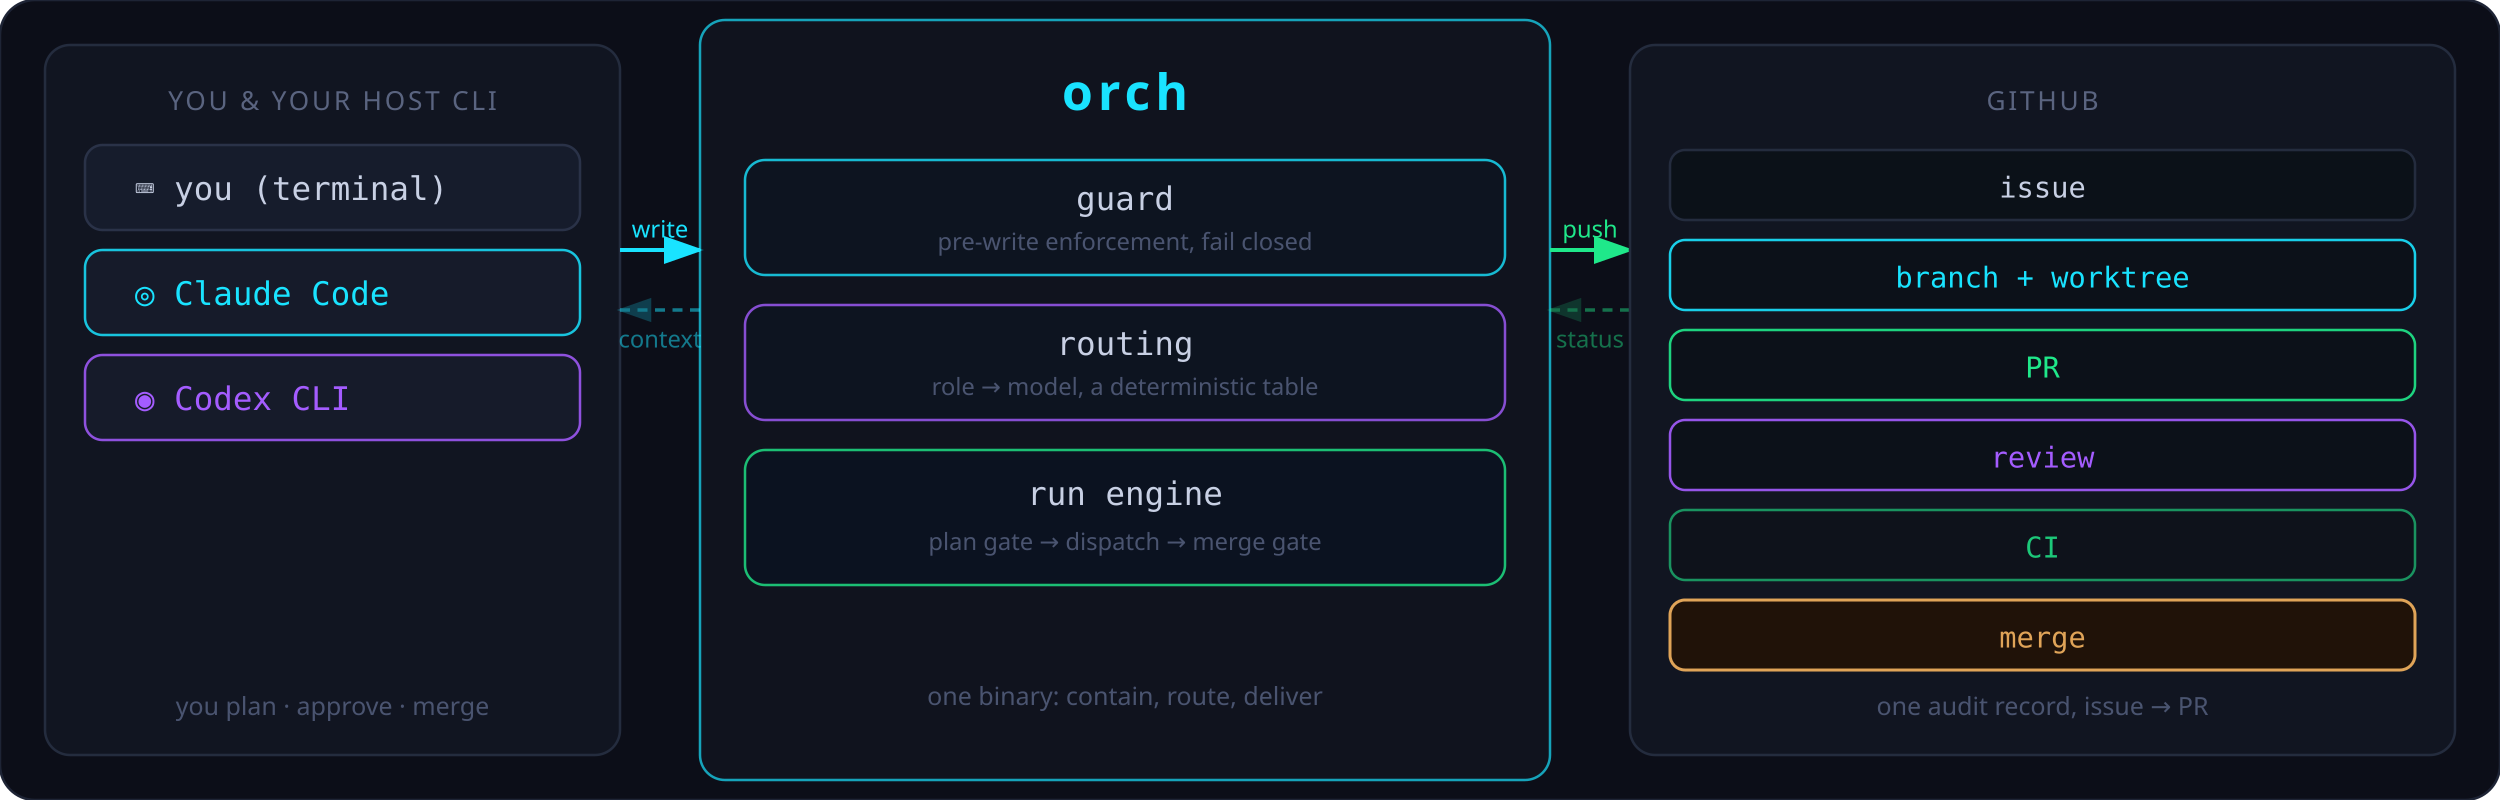
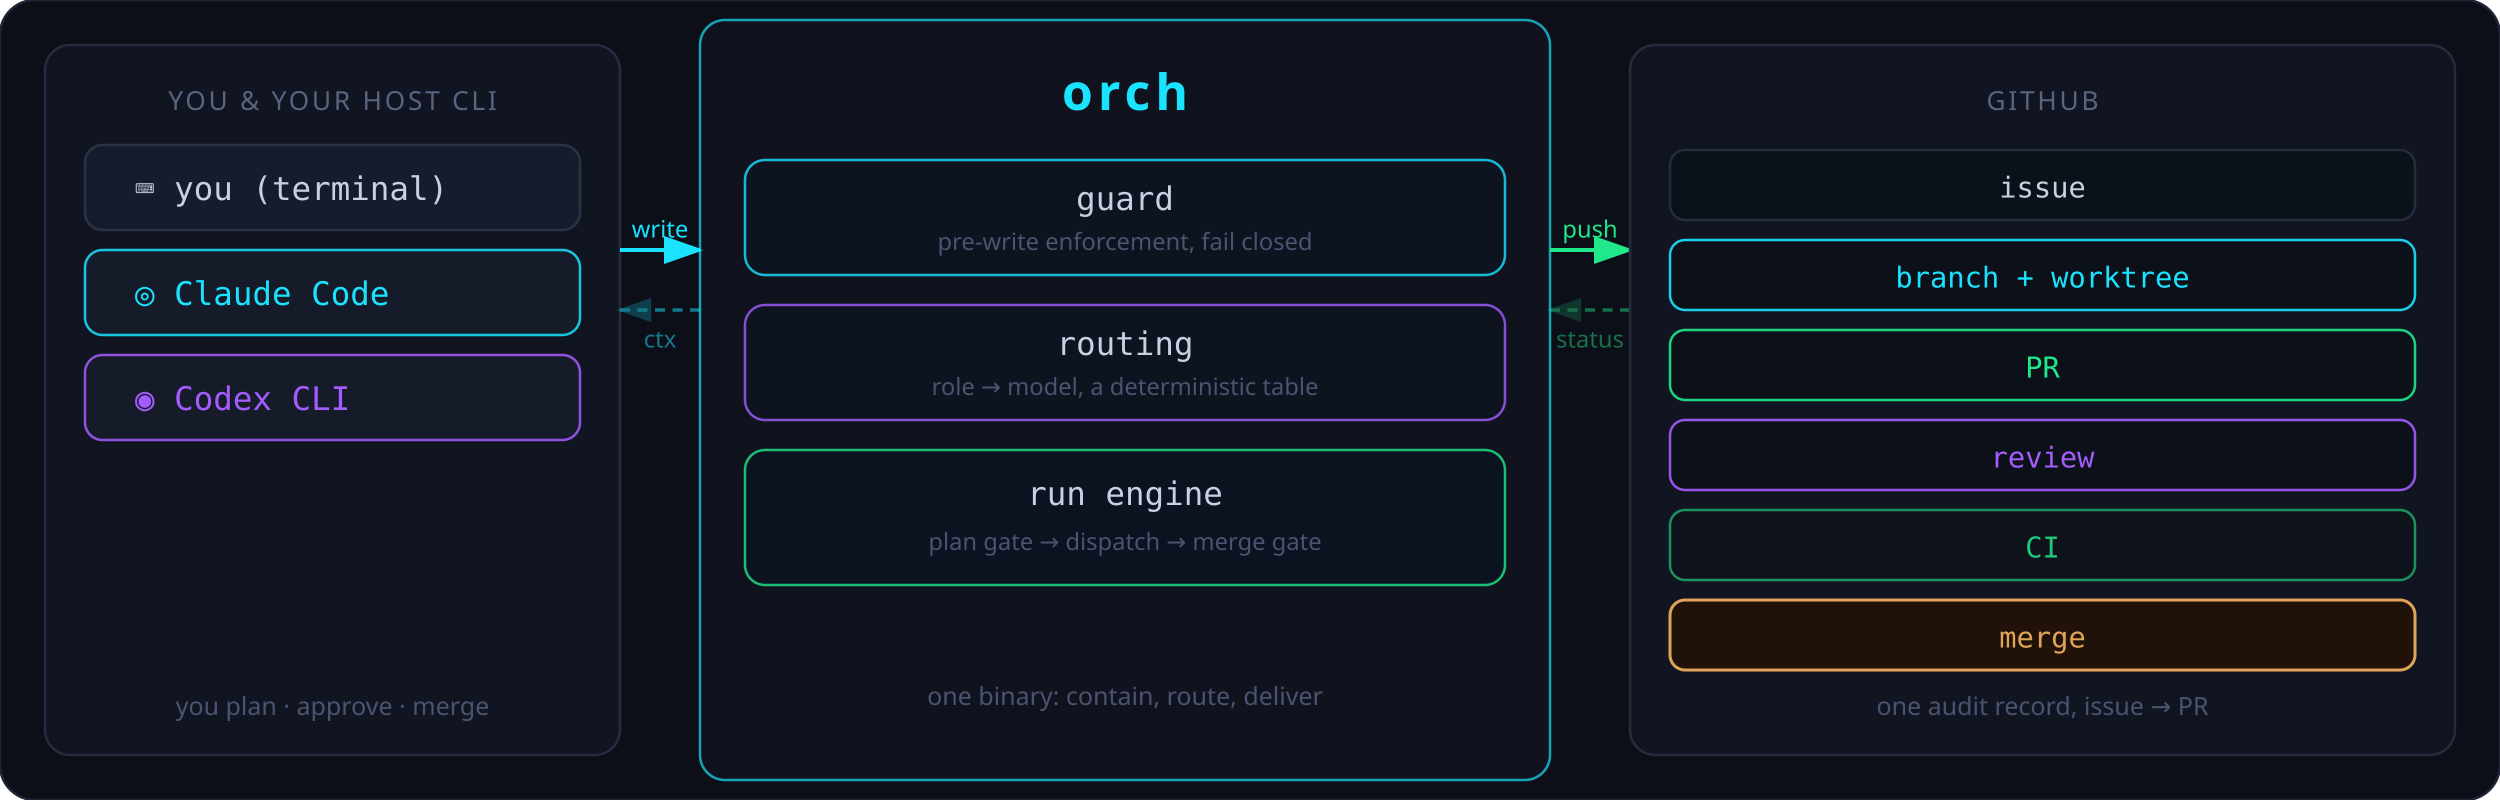
<svg xmlns="http://www.w3.org/2000/svg" viewBox="0 0 1000 320" width="1000" height="320" style="max-width:100%;display:block;">
  <defs>
    <marker id="oa-right-cyan" markerWidth="10" markerHeight="7" refX="9" refY="3.5" orient="auto">
      <polygon points="0 0, 10 3.5, 0 7" fill="#19e3ff" />
    </marker>
    <marker id="oa-right-cyan-dim" markerWidth="10" markerHeight="7" refX="9" refY="3.5" orient="auto">
      <polygon points="0 0, 10 3.5, 0 7" fill="#19e3ff" opacity="0.45" />
    </marker>
    <marker id="oa-right-green" markerWidth="10" markerHeight="7" refX="9" refY="3.5" orient="auto">
      <polygon points="0 0, 10 3.5, 0 7" fill="#1fe88a" />
    </marker>
    <marker id="oa-right-green-dim" markerWidth="10" markerHeight="7" refX="9" refY="3.5" orient="auto">
      <polygon points="0 0, 10 3.5, 0 7" fill="#1fe88a" opacity="0.4" />
    </marker>
  </defs>
  <rect width="1000" height="320" rx="14" fill="#0c0e18" />
  <rect width="1000" height="320" rx="14" fill="none" stroke="#1e2435" stroke-width="1" />
  <rect x="18" y="18" width="230" height="284" rx="10" fill="#111521" stroke="#242c3e" stroke-width="1" />
  <text x="133" y="44" text-anchor="middle" font-family="ui-sans-serif,system-ui,sans-serif" font-size="10.5" fill="#5a6480" letter-spacing="1.1">YOU &amp; YOUR HOST CLI</text>
  <rect x="34" y="58" width="198" height="34" rx="7" fill="#161c2c" stroke="#2a3248" stroke-width="1" />
  <text x="54" y="80" font-family="ui-monospace,monospace" font-size="13" fill="#c8d0e4">⌨  you (terminal)</text>
  <rect x="34" y="100" width="198" height="34" rx="7" fill="#161c2c" stroke="#19e3ff" stroke-width="1" opacity="0.85" />
  <text x="54" y="122" font-family="ui-monospace,monospace" font-size="13" fill="#19e3ff">◎  Claude Code</text>
  <rect x="34" y="142" width="198" height="34" rx="7" fill="#161c2c" stroke="#a45cff" stroke-width="1" opacity="0.85" />
  <text x="54" y="164" font-family="ui-monospace,monospace" font-size="13" fill="#a45cff">◉  Codex CLI</text>
  <text x="133" y="286" text-anchor="middle" font-family="ui-sans-serif,system-ui,sans-serif" font-size="10" fill="#4a5470">you plan · approve · merge</text>
  <line x1="248" y1="100" x2="280" y2="100" stroke="#19e3ff" stroke-width="1.6" marker-end="url(#oa-right-cyan)" />
  <text x="264" y="95" text-anchor="middle" font-family="ui-sans-serif,system-ui,sans-serif" font-size="9.5" fill="#19e3ff">write</text>
  <line x1="280" y1="124" x2="248" y2="124" stroke="#19e3ff" stroke-width="1.4" stroke-dasharray="4,3" opacity="0.5" marker-end="url(#oa-right-cyan-dim)" />
-   <text x="264" y="139" text-anchor="middle" font-family="ui-sans-serif,system-ui,sans-serif" font-size="9.5" fill="#19e3ff" opacity="0.5">context</text>
+   <text x="264" y="139" text-anchor="middle" font-family="ui-sans-serif,system-ui,sans-serif" font-size="9.5" fill="#19e3ff" opacity="0.5">ctx</text>
  <rect x="280" y="8" width="340" height="304" rx="10" fill="#111521" stroke="#19e3ff" stroke-width="1" opacity="0.7" />
  <text x="450" y="44" text-anchor="middle" font-family="ui-sans-serif,system-ui,sans-serif" font-size="20" font-weight="700" fill="#19e3ff" letter-spacing="2">orch</text>
  <rect x="298" y="64" width="304" height="46" rx="8" fill="#0d1420" stroke="#19e3ff" stroke-width="1" opacity="0.8" />
  <text x="450" y="84" text-anchor="middle" font-family="ui-monospace,monospace" font-size="13" fill="#c8d0e4">guard</text>
  <text x="450" y="100" text-anchor="middle" font-family="ui-sans-serif,system-ui,sans-serif" font-size="9.5" fill="#4a5470">pre-write enforcement, fail closed</text>
  <rect x="298" y="122" width="304" height="46" rx="8" fill="#0d1420" stroke="#a45cff" stroke-width="1" opacity="0.8" />
  <text x="450" y="142" text-anchor="middle" font-family="ui-monospace,monospace" font-size="13" fill="#c8d0e4">routing</text>
  <text x="450" y="158" text-anchor="middle" font-family="ui-sans-serif,system-ui,sans-serif" font-size="9.5" fill="#4a5470">role → model, a deterministic table</text>
  <rect x="298" y="180" width="304" height="54" rx="8" fill="#0a1220" stroke="#1fe88a" stroke-width="1" opacity="0.8" />
  <text x="450" y="202" text-anchor="middle" font-family="ui-monospace,monospace" font-size="13" fill="#c8d0e4">run engine</text>
  <text x="450" y="220" text-anchor="middle" font-family="ui-sans-serif,system-ui,sans-serif" font-size="9.5" fill="#4a5470">plan gate → dispatch → merge gate</text>
  <text x="450" y="282" text-anchor="middle" font-family="ui-sans-serif,system-ui,sans-serif" font-size="10" fill="#4a5470">one binary: contain, route, deliver</text>
  <line x1="620" y1="100" x2="652" y2="100" stroke="#1fe88a" stroke-width="1.6" marker-end="url(#oa-right-green)" />
  <text x="636" y="95" text-anchor="middle" font-family="ui-sans-serif,system-ui,sans-serif" font-size="9.5" fill="#1fe88a">push</text>
  <line x1="652" y1="124" x2="620" y2="124" stroke="#1fe88a" stroke-width="1.4" stroke-dasharray="4,3" opacity="0.45" marker-end="url(#oa-right-green-dim)" />
  <text x="636" y="139" text-anchor="middle" font-family="ui-sans-serif,system-ui,sans-serif" font-size="9.5" fill="#1fe88a" opacity="0.45">status</text>
  <rect x="652" y="18" width="330" height="284" rx="10" fill="#111521" stroke="#242c3e" stroke-width="1" />
  <text x="817" y="44" text-anchor="middle" font-family="ui-sans-serif,system-ui,sans-serif" font-size="10.5" fill="#5a6480" letter-spacing="1.1">GITHUB</text>
  <rect x="668" y="60" width="298" height="28" rx="6" fill="#0b1118" stroke="#242c3e" stroke-width="1" />
  <text x="817" y="79" text-anchor="middle" font-family="ui-monospace,monospace" font-size="11.5" fill="#c8d0e4">issue</text>
  <rect x="668" y="96" width="298" height="28" rx="6" fill="#0b1118" stroke="#19e3ff" stroke-width="1" opacity="0.9" />
  <text x="817" y="115" text-anchor="middle" font-family="ui-monospace,monospace" font-size="11.5" fill="#19e3ff">branch + worktree</text>
  <rect x="668" y="132" width="298" height="28" rx="6" fill="#0b1118" stroke="#1fe88a" stroke-width="1" opacity="0.9" />
  <text x="817" y="151" text-anchor="middle" font-family="ui-monospace,monospace" font-size="11.5" fill="#1fe88a">PR</text>
  <rect x="668" y="168" width="298" height="28" rx="6" fill="#0b1118" stroke="#a45cff" stroke-width="1" opacity="0.9" />
  <text x="817" y="187" text-anchor="middle" font-family="ui-monospace,monospace" font-size="11.5" fill="#a45cff">review</text>
  <rect x="668" y="204" width="298" height="28" rx="6" fill="#0b1118" stroke="#1fe88a" stroke-width="1" opacity="0.6" />
  <text x="817" y="223" text-anchor="middle" font-family="ui-monospace,monospace" font-size="11.5" fill="#1fe88a" opacity="0.85">CI</text>
  <rect x="668" y="240" width="298" height="28" rx="6" fill="#201208" stroke="#e0a458" stroke-width="1.2" />
  <text x="817" y="259" text-anchor="middle" font-family="ui-monospace,monospace" font-size="11.5" fill="#e0a458">merge</text>
  <text x="817" y="286" text-anchor="middle" font-family="ui-sans-serif,system-ui,sans-serif" font-size="10" fill="#4a5470">one audit record, issue → PR</text>
</svg>
